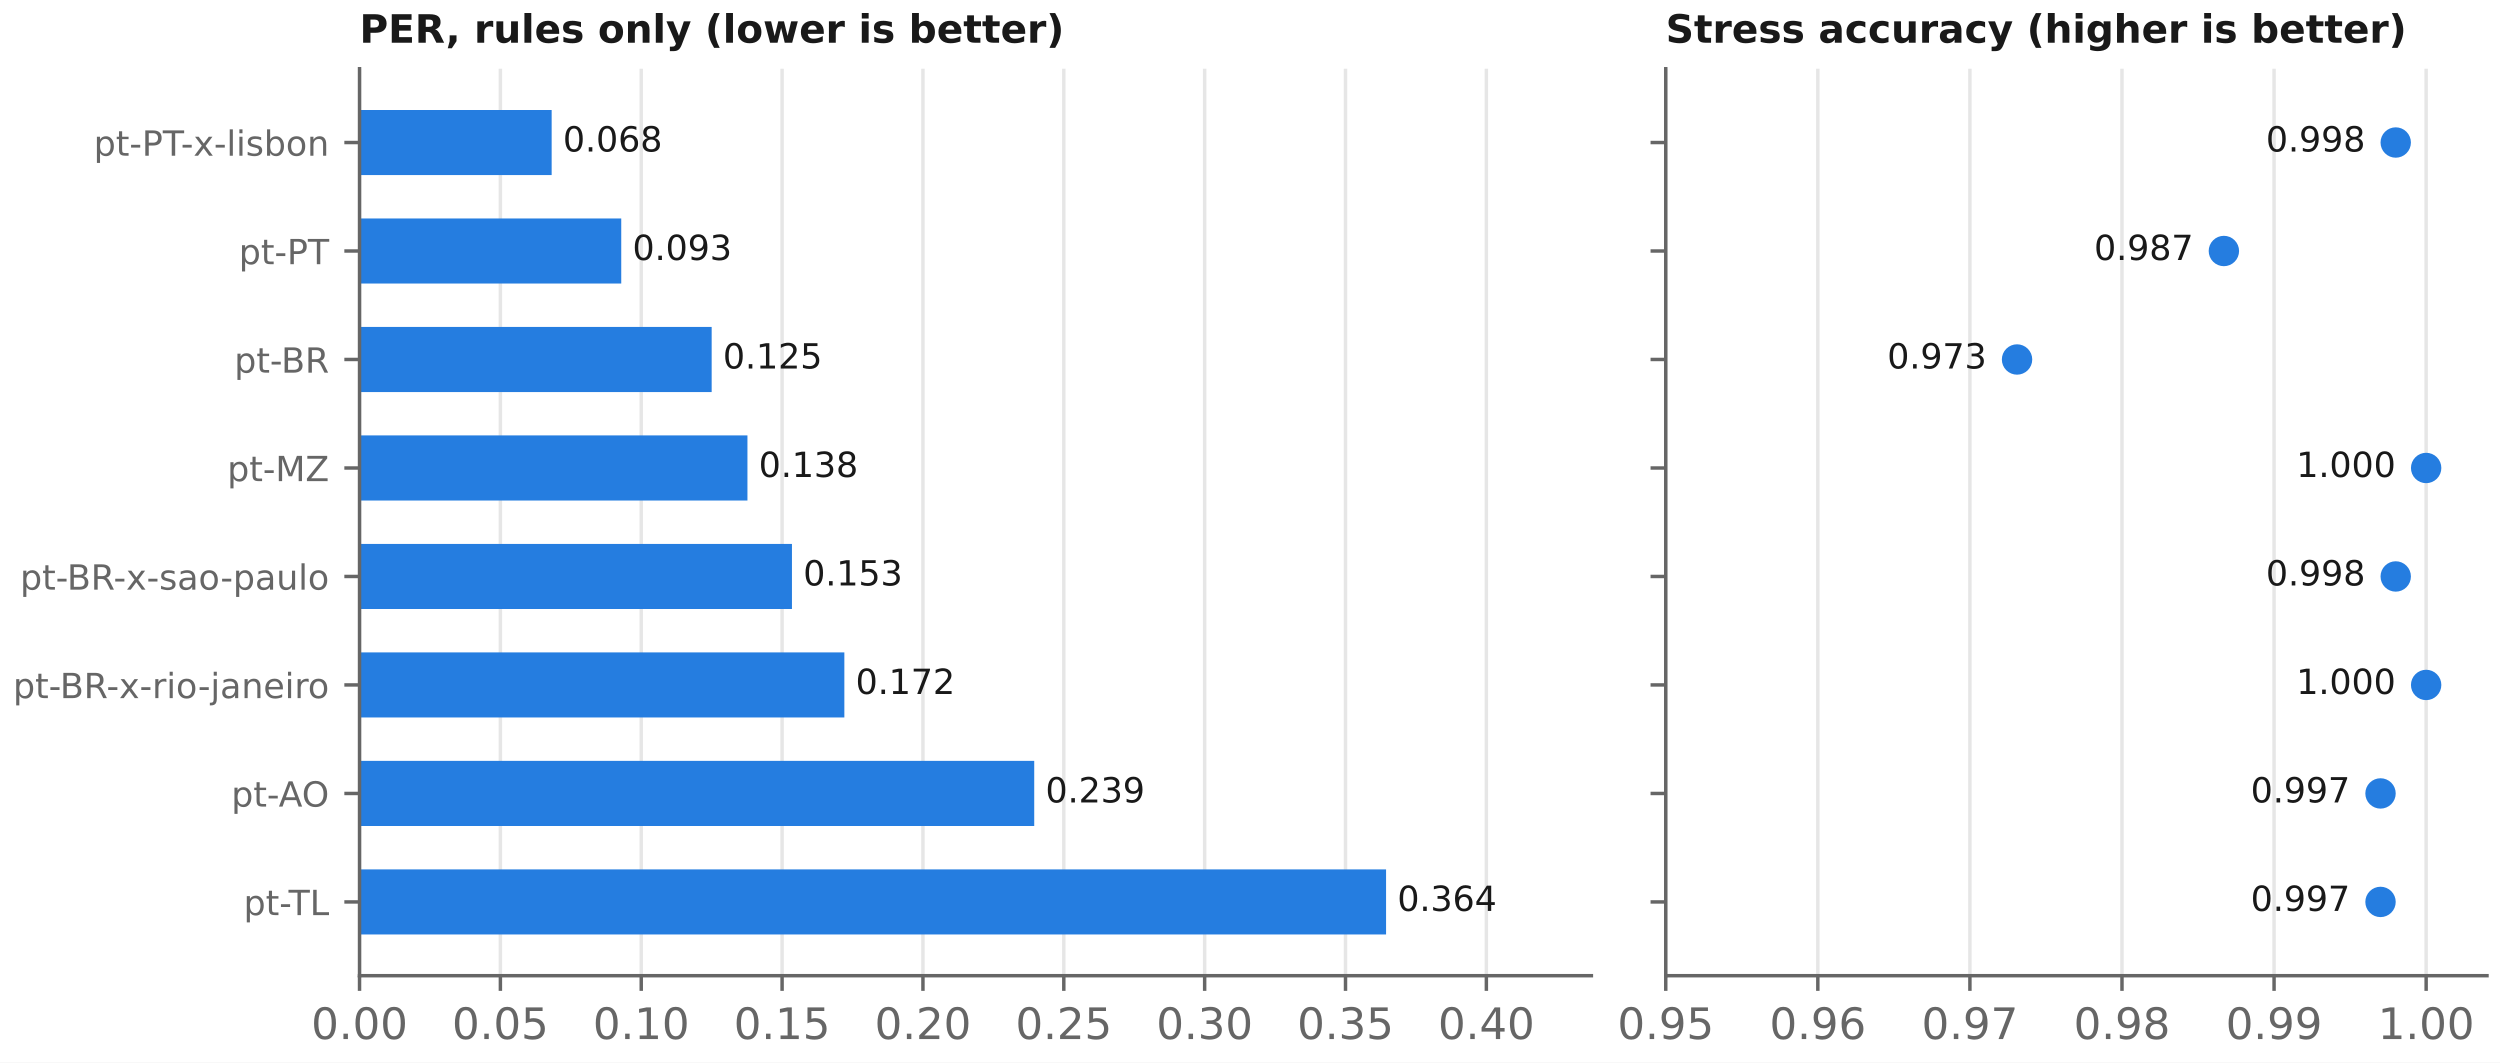
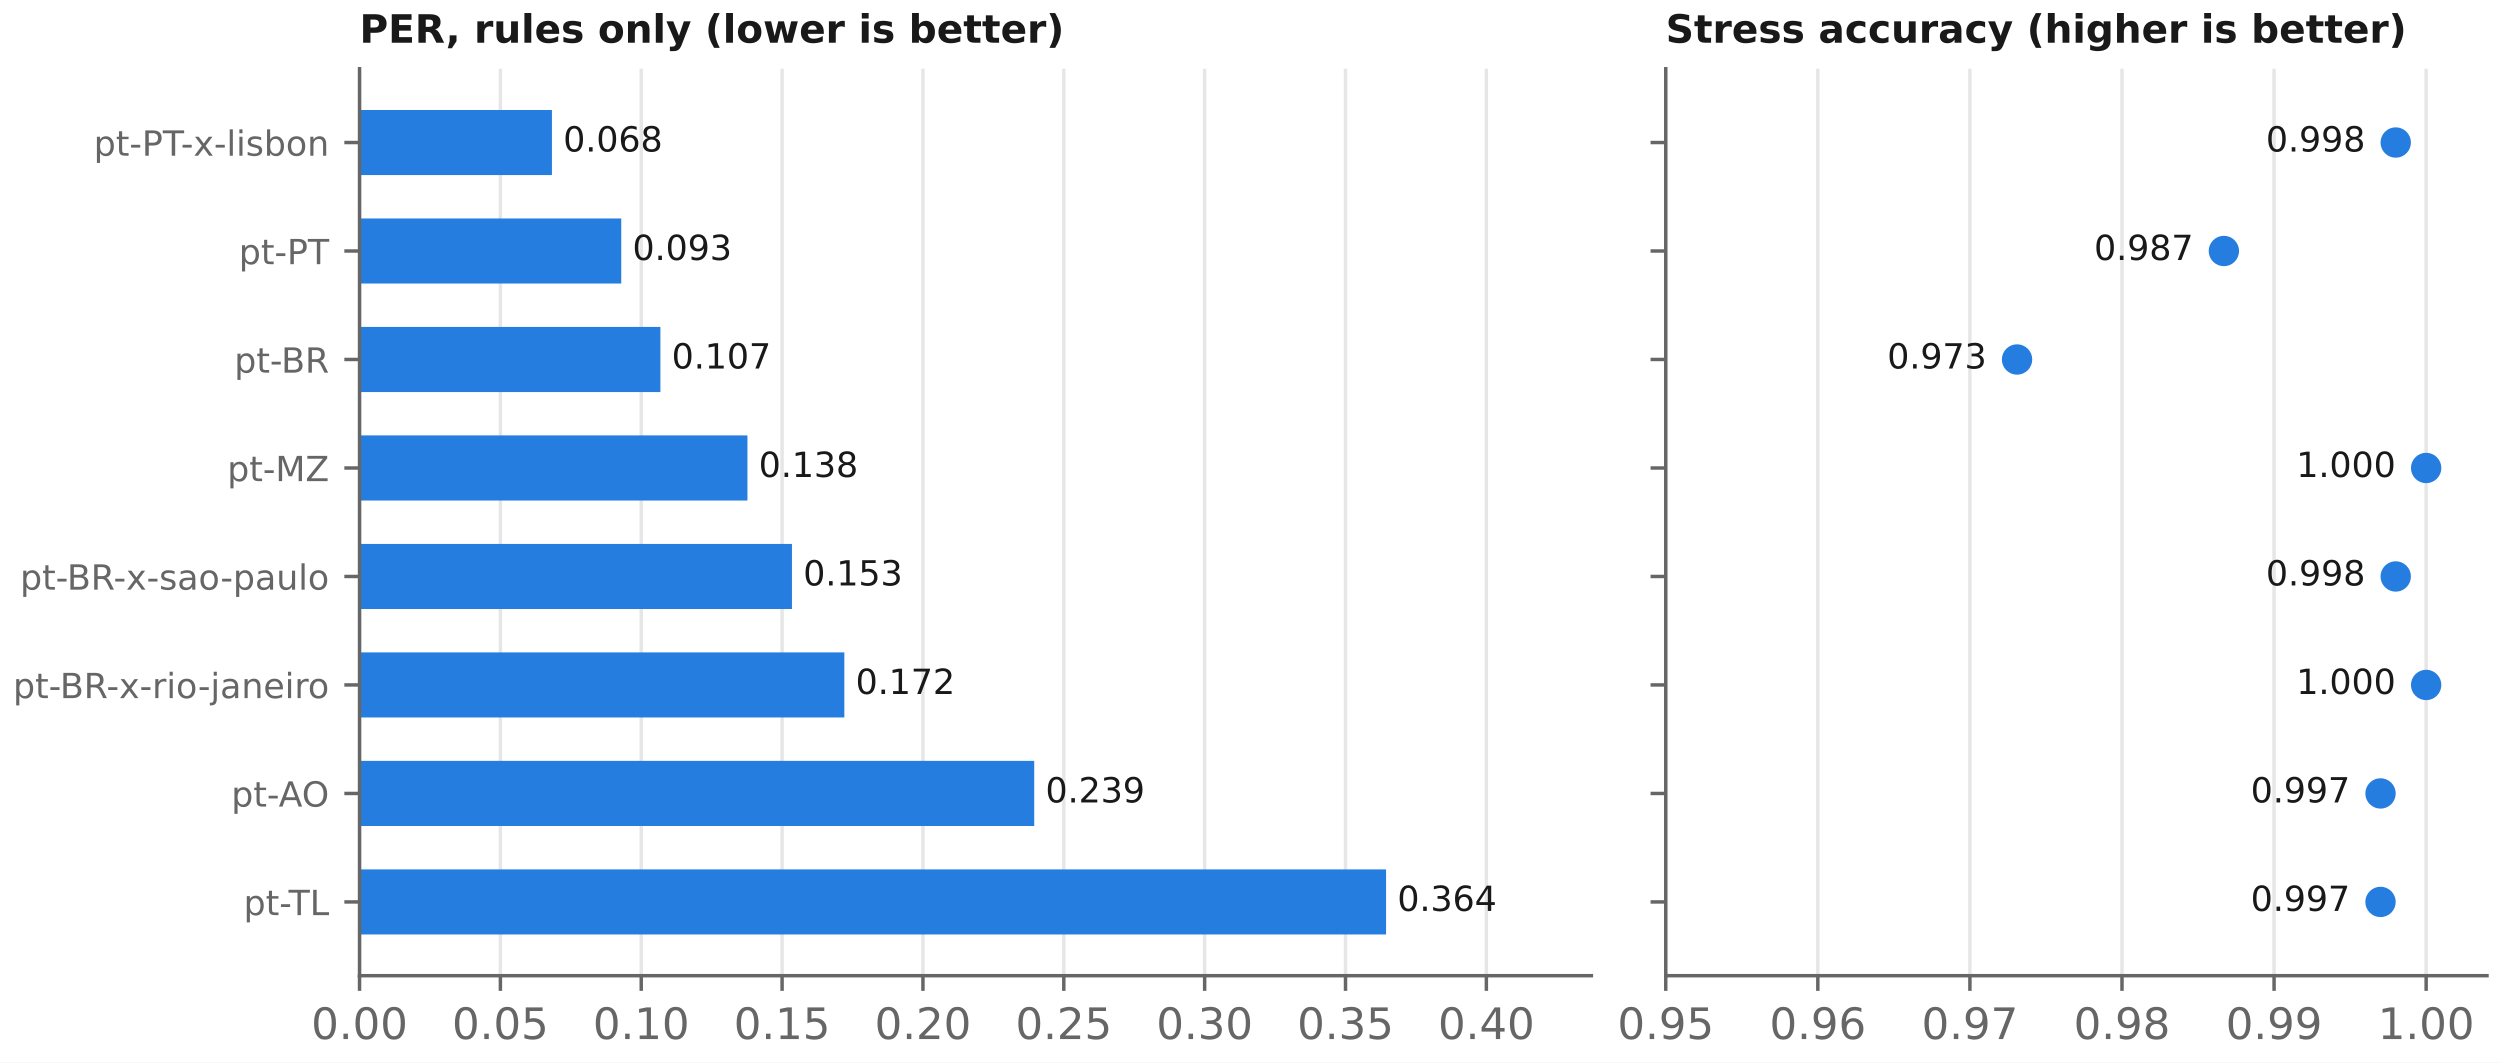
<svg xmlns="http://www.w3.org/2000/svg" xmlns:xlink="http://www.w3.org/1999/xlink" width="576pt" height="244.8pt" viewBox="0 0 576 244.8" version="1.1">
  <defs>
    <style type="text/css">*{stroke-linejoin: round; stroke-linecap: butt}</style>
  </defs>
  <g id="figure_1">
    <g id="patch_1">
      <path d="M 0 244.8  L 576 244.8  L 576 0  L 0 0  z " style="fill: #ffffff" />
    </g>
    <g id="axes_1">
      <g id="patch_2">
        <path d="M 82.836 224.8  L 366.654 224.8  L 366.654 15.839  L 82.836 15.839  z " style="fill: #ffffff" />
      </g>
      <g id="matplotlib.axis_1">
        <g id="xtick_1">
          <g id="line2d_1">
            <path d="M 82.836 224.8  L 82.836 15.839  " clip-path="url(#pa067309604)" style="fill: none; stroke: #e6e6e6; stroke-width: 0.8; stroke-linecap: square" />
          </g>
          <g id="line2d_2">
            <defs>
              <path id="m0db574f044" d="M 0 0  L 0 3.5  " style="stroke: #666666; stroke-width: 0.8" />
            </defs>
            <g>
              <use xlink:href="#m0db574f044" x="82.836" y="224.8" style="fill: #666666; stroke: #666666; stroke-width: 0.8" />
            </g>
          </g>
          <g id="text_1">
            <text style="font-size: 10px; font-family: 'DejaVu Sans', 'Bitstream Vera Sans', 'Computer Modern Sans Serif', 'Lucida Grande', 'Verdana', 'Geneva', 'Lucid', 'Arial', 'Helvetica', 'Avant Garde', sans-serif; text-anchor: middle; fill: #666666" x="82.836" y="239.397" transform="rotate(-0 82.83649 239.3974)">0.00</text>
          </g>
        </g>
        <g id="xtick_2">
          <g id="line2d_3">
            <path d="M 115.289 224.8  L 115.289 15.839  " clip-path="url(#pa067309604)" style="fill: none; stroke: #e6e6e6; stroke-width: 0.8; stroke-linecap: square" />
          </g>
          <g id="line2d_4">
            <g>
              <use xlink:href="#m0db574f044" x="115.289" y="224.8" style="fill: #666666; stroke: #666666; stroke-width: 0.8" />
            </g>
          </g>
          <g id="text_2">
            <text style="font-size: 10px; font-family: 'DejaVu Sans', 'Bitstream Vera Sans', 'Computer Modern Sans Serif', 'Lucida Grande', 'Verdana', 'Geneva', 'Lucid', 'Arial', 'Helvetica', 'Avant Garde', sans-serif; text-anchor: middle; fill: #666666" x="115.289" y="239.397" transform="rotate(-0 115.2892 239.3974)">0.05</text>
          </g>
        </g>
        <g id="xtick_3">
          <g id="line2d_5">
            <path d="M 147.742 224.8  L 147.742 15.839  " clip-path="url(#pa067309604)" style="fill: none; stroke: #e6e6e6; stroke-width: 0.8; stroke-linecap: square" />
          </g>
          <g id="line2d_6">
            <g>
              <use xlink:href="#m0db574f044" x="147.742" y="224.8" style="fill: #666666; stroke: #666666; stroke-width: 0.8" />
            </g>
          </g>
          <g id="text_3">
            <text style="font-size: 10px; font-family: 'DejaVu Sans', 'Bitstream Vera Sans', 'Computer Modern Sans Serif', 'Lucida Grande', 'Verdana', 'Geneva', 'Lucid', 'Arial', 'Helvetica', 'Avant Garde', sans-serif; text-anchor: middle; fill: #666666" x="147.742" y="239.397" transform="rotate(-0 147.7418 239.3974)">0.10</text>
          </g>
        </g>
        <g id="xtick_4">
          <g id="line2d_7">
            <path d="M 180.194 224.8  L 180.194 15.839  " clip-path="url(#pa067309604)" style="fill: none; stroke: #e6e6e6; stroke-width: 0.8; stroke-linecap: square" />
          </g>
          <g id="line2d_8">
            <g>
              <use xlink:href="#m0db574f044" x="180.194" y="224.8" style="fill: #666666; stroke: #666666; stroke-width: 0.8" />
            </g>
          </g>
          <g id="text_4">
            <text style="font-size: 10px; font-family: 'DejaVu Sans', 'Bitstream Vera Sans', 'Computer Modern Sans Serif', 'Lucida Grande', 'Verdana', 'Geneva', 'Lucid', 'Arial', 'Helvetica', 'Avant Garde', sans-serif; text-anchor: middle; fill: #666666" x="180.194" y="239.397" transform="rotate(-0 180.1945 239.3974)">0.15</text>
          </g>
        </g>
        <g id="xtick_5">
          <g id="line2d_9">
            <path d="M 212.647 224.8  L 212.647 15.839  " clip-path="url(#pa067309604)" style="fill: none; stroke: #e6e6e6; stroke-width: 0.8; stroke-linecap: square" />
          </g>
          <g id="line2d_10">
            <g>
              <use xlink:href="#m0db574f044" x="212.647" y="224.8" style="fill: #666666; stroke: #666666; stroke-width: 0.8" />
            </g>
          </g>
          <g id="text_5">
            <text style="font-size: 10px; font-family: 'DejaVu Sans', 'Bitstream Vera Sans', 'Computer Modern Sans Serif', 'Lucida Grande', 'Verdana', 'Geneva', 'Lucid', 'Arial', 'Helvetica', 'Avant Garde', sans-serif; text-anchor: middle; fill: #666666" x="212.647" y="239.397" transform="rotate(-0 212.6471 239.3974)">0.20</text>
          </g>
        </g>
        <g id="xtick_6">
          <g id="line2d_11">
            <path d="M 245.1 224.8  L 245.1 15.839  " clip-path="url(#pa067309604)" style="fill: none; stroke: #e6e6e6; stroke-width: 0.8; stroke-linecap: square" />
          </g>
          <g id="line2d_12">
            <g>
              <use xlink:href="#m0db574f044" x="245.1" y="224.8" style="fill: #666666; stroke: #666666; stroke-width: 0.8" />
            </g>
          </g>
          <g id="text_6">
            <text style="font-size: 10px; font-family: 'DejaVu Sans', 'Bitstream Vera Sans', 'Computer Modern Sans Serif', 'Lucida Grande', 'Verdana', 'Geneva', 'Lucid', 'Arial', 'Helvetica', 'Avant Garde', sans-serif; text-anchor: middle; fill: #666666" x="245.1" y="239.397" transform="rotate(-0 245.0998 239.3974)">0.25</text>
          </g>
        </g>
        <g id="xtick_7">
          <g id="line2d_13">
            <path d="M 277.552 224.8  L 277.552 15.839  " clip-path="url(#pa067309604)" style="fill: none; stroke: #e6e6e6; stroke-width: 0.8; stroke-linecap: square" />
          </g>
          <g id="line2d_14">
            <g>
              <use xlink:href="#m0db574f044" x="277.552" y="224.8" style="fill: #666666; stroke: #666666; stroke-width: 0.8" />
            </g>
          </g>
          <g id="text_7">
            <text style="font-size: 10px; font-family: 'DejaVu Sans', 'Bitstream Vera Sans', 'Computer Modern Sans Serif', 'Lucida Grande', 'Verdana', 'Geneva', 'Lucid', 'Arial', 'Helvetica', 'Avant Garde', sans-serif; text-anchor: middle; fill: #666666" x="277.552" y="239.397" transform="rotate(-0 277.5525 239.3974)">0.30</text>
          </g>
        </g>
        <g id="xtick_8">
          <g id="line2d_15">
            <path d="M 310.005 224.8  L 310.005 15.839  " clip-path="url(#pa067309604)" style="fill: none; stroke: #e6e6e6; stroke-width: 0.8; stroke-linecap: square" />
          </g>
          <g id="line2d_16">
            <g>
              <use xlink:href="#m0db574f044" x="310.005" y="224.8" style="fill: #666666; stroke: #666666; stroke-width: 0.8" />
            </g>
          </g>
          <g id="text_8">
            <text style="font-size: 10px; font-family: 'DejaVu Sans', 'Bitstream Vera Sans', 'Computer Modern Sans Serif', 'Lucida Grande', 'Verdana', 'Geneva', 'Lucid', 'Arial', 'Helvetica', 'Avant Garde', sans-serif; text-anchor: middle; fill: #666666" x="310.005" y="239.397" transform="rotate(-0 310.0051 239.3974)">0.35</text>
          </g>
        </g>
        <g id="xtick_9">
          <g id="line2d_17">
            <path d="M 342.458 224.8  L 342.458 15.839  " clip-path="url(#pa067309604)" style="fill: none; stroke: #e6e6e6; stroke-width: 0.8; stroke-linecap: square" />
          </g>
          <g id="line2d_18">
            <g>
              <use xlink:href="#m0db574f044" x="342.458" y="224.8" style="fill: #666666; stroke: #666666; stroke-width: 0.8" />
            </g>
          </g>
          <g id="text_9">
            <text style="font-size: 10px; font-family: 'DejaVu Sans', 'Bitstream Vera Sans', 'Computer Modern Sans Serif', 'Lucida Grande', 'Verdana', 'Geneva', 'Lucid', 'Arial', 'Helvetica', 'Avant Garde', sans-serif; text-anchor: middle; fill: #666666" x="342.458" y="239.397" transform="rotate(-0 342.4578 239.3974)">0.40</text>
          </g>
        </g>
      </g>
      <g id="matplotlib.axis_2">
        <g id="ytick_1">
          <g id="line2d_19">
            <defs>
              <path id="m9a97e96fcf" d="M 0 0  L -3.5 0  " style="stroke: #666666; stroke-width: 0.8" />
            </defs>
            <g>
              <use xlink:href="#m9a97e96fcf" x="82.836" y="32.836" style="fill: #666666; stroke: #666666; stroke-width: 0.8" />
            </g>
          </g>
          <g id="text_10">
            <text style="font-size: 8px; font-family: 'DejaVu Sans', 'Bitstream Vera Sans', 'Computer Modern Sans Serif', 'Lucida Grande', 'Verdana', 'Geneva', 'Lucid', 'Arial', 'Helvetica', 'Avant Garde', sans-serif; text-anchor: end; fill: #666666" x="75.836" y="35.875" transform="rotate(-0 75.83649 35.87503)">pt-PT-x-lisbon</text>
          </g>
        </g>
        <g id="ytick_2">
          <g id="line2d_20">
            <g>
              <use xlink:href="#m9a97e96fcf" x="82.836" y="57.831" style="fill: #666666; stroke: #666666; stroke-width: 0.8" />
            </g>
          </g>
          <g id="text_11">
            <text style="font-size: 8px; font-family: 'DejaVu Sans', 'Bitstream Vera Sans', 'Computer Modern Sans Serif', 'Lucida Grande', 'Verdana', 'Geneva', 'Lucid', 'Arial', 'Helvetica', 'Avant Garde', sans-serif; text-anchor: end; fill: #666666" x="75.836" y="60.87" transform="rotate(-0 75.83649 60.87004)">pt-PT</text>
          </g>
        </g>
        <g id="ytick_3">
          <g id="line2d_21">
            <g>
              <use xlink:href="#m9a97e96fcf" x="82.836" y="82.826" style="fill: #666666; stroke: #666666; stroke-width: 0.8" />
            </g>
          </g>
          <g id="text_12">
            <text style="font-size: 8px; font-family: 'DejaVu Sans', 'Bitstream Vera Sans', 'Computer Modern Sans Serif', 'Lucida Grande', 'Verdana', 'Geneva', 'Lucid', 'Arial', 'Helvetica', 'Avant Garde', sans-serif; text-anchor: end; fill: #666666" x="75.836" y="85.865" transform="rotate(-0 75.83649 85.86537)">pt-BR</text>
          </g>
        </g>
        <g id="ytick_4">
          <g id="line2d_22">
            <g>
              <use xlink:href="#m9a97e96fcf" x="82.836" y="107.822" style="fill: #666666; stroke: #666666; stroke-width: 0.8" />
            </g>
          </g>
          <g id="text_13">
            <text style="font-size: 8px; font-family: 'DejaVu Sans', 'Bitstream Vera Sans', 'Computer Modern Sans Serif', 'Lucida Grande', 'Verdana', 'Geneva', 'Lucid', 'Arial', 'Helvetica', 'Avant Garde', sans-serif; text-anchor: end; fill: #666666" x="75.836" y="110.861" transform="rotate(-0 75.83649 110.8607)">pt-MZ</text>
          </g>
        </g>
        <g id="ytick_5">
          <g id="line2d_23">
            <g>
              <use xlink:href="#m9a97e96fcf" x="82.836" y="132.817" style="fill: #666666; stroke: #666666; stroke-width: 0.8" />
            </g>
          </g>
          <g id="text_14">
            <text style="font-size: 8px; font-family: 'DejaVu Sans', 'Bitstream Vera Sans', 'Computer Modern Sans Serif', 'Lucida Grande', 'Verdana', 'Geneva', 'Lucid', 'Arial', 'Helvetica', 'Avant Garde', sans-serif; text-anchor: end; fill: #666666" x="75.836" y="135.856" transform="rotate(-0 75.83649 135.8563)">pt-BR-x-sao-paulo</text>
          </g>
        </g>
        <g id="ytick_6">
          <g id="line2d_24">
            <g>
              <use xlink:href="#m9a97e96fcf" x="82.836" y="157.812" style="fill: #666666; stroke: #666666; stroke-width: 0.8" />
            </g>
          </g>
          <g id="text_15">
            <text style="font-size: 8px; font-family: 'DejaVu Sans', 'Bitstream Vera Sans', 'Computer Modern Sans Serif', 'Lucida Grande', 'Verdana', 'Geneva', 'Lucid', 'Arial', 'Helvetica', 'Avant Garde', sans-serif; text-anchor: end; fill: #666666" x="75.836" y="160.852" transform="rotate(-0 75.83649 160.8517)">pt-BR-x-rio-janeiro</text>
          </g>
        </g>
        <g id="ytick_7">
          <g id="line2d_25">
            <g>
              <use xlink:href="#m9a97e96fcf" x="82.836" y="182.808" style="fill: #666666; stroke: #666666; stroke-width: 0.8" />
            </g>
          </g>
          <g id="text_16">
            <text style="font-size: 8px; font-family: 'DejaVu Sans', 'Bitstream Vera Sans', 'Computer Modern Sans Serif', 'Lucida Grande', 'Verdana', 'Geneva', 'Lucid', 'Arial', 'Helvetica', 'Avant Garde', sans-serif; text-anchor: end; fill: #666666" x="75.836" y="185.847" transform="rotate(-0 75.83649 185.8467)">pt-AO</text>
          </g>
        </g>
        <g id="ytick_8">
          <g id="line2d_26">
            <g>
              <use xlink:href="#m9a97e96fcf" x="82.836" y="207.803" style="fill: #666666; stroke: #666666; stroke-width: 0.8" />
            </g>
          </g>
          <g id="text_17">
            <text style="font-size: 8px; font-family: 'DejaVu Sans', 'Bitstream Vera Sans', 'Computer Modern Sans Serif', 'Lucida Grande', 'Verdana', 'Geneva', 'Lucid', 'Arial', 'Helvetica', 'Avant Garde', sans-serif; text-anchor: end; fill: #666666" x="75.836" y="210.842" transform="rotate(-0 75.83649 210.842)">pt-TL</text>
          </g>
        </g>
      </g>
      <g id="patch_3">
-         <path d="M 82.836 25.337  L 127.102 25.337  L 127.102 40.334  L 82.836 40.334  z " clip-path="url(#pa067309604)" style="fill: #257de0" />
+         <path d="M 82.836 25.337  L 127.167 25.337  L 127.167 40.334  L 82.836 40.334  z " clip-path="url(#pa067309604)" style="fill: #257de0" />
      </g>
      <g id="patch_4">
        <path d="M 82.836 50.332  L 143.134 50.332  L 143.134 65.33  L 82.836 65.33  z " clip-path="url(#pa067309604)" style="fill: #257de0" />
      </g>
      <g id="patch_5">
-         <path d="M 82.836 75.328  L 163.968 75.328  L 163.968 90.325  L 82.836 90.325  z " clip-path="url(#pa067309604)" style="fill: #257de0" />
+         <path d="M 82.836 75.328  L 152.155 75.328  L 152.155 90.325  L 82.836 90.325  z " clip-path="url(#pa067309604)" style="fill: #257de0" />
      </g>
      <g id="patch_6">
        <path d="M 82.836 100.323  L 172.211 100.323  L 172.211 115.32  L 82.836 115.32  z " clip-path="url(#pa067309604)" style="fill: #257de0" />
      </g>
      <g id="patch_7">
        <path d="M 82.836 125.318  L 182.466 125.318  L 182.466 140.316  L 82.836 140.316  z " clip-path="url(#pa067309604)" style="fill: #257de0" />
      </g>
      <g id="patch_8">
        <path d="M 82.836 150.314  L 194.539 150.314  L 194.539 165.311  L 82.836 165.311  z " clip-path="url(#pa067309604)" style="fill: #257de0" />
      </g>
      <g id="patch_9">
        <path d="M 82.836 175.309  L 238.285 175.309  L 238.285 190.306  L 82.836 190.306  z " clip-path="url(#pa067309604)" style="fill: #257de0" />
      </g>
      <g id="patch_10">
        <path d="M 82.836 200.304  L 319.351 200.304  L 319.351 215.302  L 82.836 215.302  z " clip-path="url(#pa067309604)" style="fill: #257de0" />
      </g>
      <g id="patch_11">
        <path d="M 82.836 224.8  L 82.836 15.839  " style="fill: none; stroke: #666666; stroke-width: 0.8; stroke-linejoin: miter; stroke-linecap: square" />
      </g>
      <g id="patch_12">
        <path d="M 82.836 224.8  L 366.654 224.8  " style="fill: none; stroke: #666666; stroke-width: 0.8; stroke-linejoin: miter; stroke-linecap: square" />
      </g>
      <g id="text_18">
-         <text style="font-size: 8px; font-family: 'DejaVu Sans', 'Bitstream Vera Sans', 'Computer Modern Sans Serif', 'Lucida Grande', 'Verdana', 'Geneva', 'Lucid', 'Arial', 'Helvetica', 'Avant Garde', sans-serif; text-anchor: start; fill: #191919" x="129.698" y="34.914" transform="rotate(-0 129.6981 34.91378)">0.068</text>
+         <text style="font-size: 8px; font-family: 'DejaVu Sans', 'Bitstream Vera Sans', 'Computer Modern Sans Serif', 'Lucida Grande', 'Verdana', 'Geneva', 'Lucid', 'Arial', 'Helvetica', 'Avant Garde', sans-serif; text-anchor: start; fill: #191919" x="129.763" y="34.914" transform="rotate(-0 129.763 34.91378)">0.068</text>
      </g>
      <g id="text_19">
        <text style="font-size: 8px; font-family: 'DejaVu Sans', 'Bitstream Vera Sans', 'Computer Modern Sans Serif', 'Lucida Grande', 'Verdana', 'Geneva', 'Lucid', 'Arial', 'Helvetica', 'Avant Garde', sans-serif; text-anchor: start; fill: #191919" x="145.73" y="59.909" transform="rotate(-0 145.7297 59.90911)">0.093</text>
      </g>
      <g id="text_20">
-         <text style="font-size: 8px; font-family: 'DejaVu Sans', 'Bitstream Vera Sans', 'Computer Modern Sans Serif', 'Lucida Grande', 'Verdana', 'Geneva', 'Lucid', 'Arial', 'Helvetica', 'Avant Garde', sans-serif; text-anchor: start; fill: #191919" x="166.564" y="84.904" transform="rotate(-0 166.5644 84.90443)">0.125</text>
+         <text style="font-size: 8px; font-family: 'DejaVu Sans', 'Bitstream Vera Sans', 'Computer Modern Sans Serif', 'Lucida Grande', 'Verdana', 'Geneva', 'Lucid', 'Arial', 'Helvetica', 'Avant Garde', sans-serif; text-anchor: start; fill: #191919" x="154.752" y="84.904" transform="rotate(-0 154.7516 84.90443)">0.107</text>
      </g>
      <g id="text_21">
        <text style="font-size: 8px; font-family: 'DejaVu Sans', 'Bitstream Vera Sans', 'Computer Modern Sans Serif', 'Lucida Grande', 'Verdana', 'Geneva', 'Lucid', 'Arial', 'Helvetica', 'Avant Garde', sans-serif; text-anchor: start; fill: #191919" x="174.807" y="109.9" transform="rotate(-0 174.8073 109.8998)">0.138</text>
      </g>
      <g id="text_22">
        <text style="font-size: 8px; font-family: 'DejaVu Sans', 'Bitstream Vera Sans', 'Computer Modern Sans Serif', 'Lucida Grande', 'Verdana', 'Geneva', 'Lucid', 'Arial', 'Helvetica', 'Avant Garde', sans-serif; text-anchor: start; fill: #191919" x="185.062" y="134.895" transform="rotate(-0 185.0624 134.8951)">0.153</text>
      </g>
      <g id="text_23">
        <text style="font-size: 8px; font-family: 'DejaVu Sans', 'Bitstream Vera Sans', 'Computer Modern Sans Serif', 'Lucida Grande', 'Verdana', 'Geneva', 'Lucid', 'Arial', 'Helvetica', 'Avant Garde', sans-serif; text-anchor: start; fill: #191919" x="197.135" y="159.89" transform="rotate(-0 197.1348 159.8904)">0.172</text>
      </g>
      <g id="text_24">
        <text style="font-size: 8px; font-family: 'DejaVu Sans', 'Bitstream Vera Sans', 'Computer Modern Sans Serif', 'Lucida Grande', 'Verdana', 'Geneva', 'Lucid', 'Arial', 'Helvetica', 'Avant Garde', sans-serif; text-anchor: start; fill: #191919" x="240.881" y="184.886" transform="rotate(-0 240.8809 184.8857)">0.239</text>
      </g>
      <g id="text_25">
        <text style="font-size: 8px; font-family: 'DejaVu Sans', 'Bitstream Vera Sans', 'Computer Modern Sans Serif', 'Lucida Grande', 'Verdana', 'Geneva', 'Lucid', 'Arial', 'Helvetica', 'Avant Garde', sans-serif; text-anchor: start; fill: #191919" x="321.948" y="209.881" transform="rotate(-0 321.9477 209.8811)">0.364</text>
      </g>
      <g id="text_26">
        <text style="font-weight: 700; font-size: 9px; font-family: 'DejaVu Sans', 'Bitstream Vera Sans', 'Computer Modern Sans Serif', 'Lucida Grande', 'Verdana', 'Geneva', 'Lucid', 'Arial', 'Helvetica', 'Avant Garde', sans-serif; text-anchor: start; fill: #191919" x="82.836" y="9.839" transform="rotate(-0 82.83649 9.838834)">PER, rules only (lower is better)</text>
      </g>
    </g>
    <g id="axes_2">
      <g id="patch_13">
        <path d="M 383.788 224.8  L 573 224.8  L 573 15.839  L 383.788 15.839  z " style="fill: #ffffff" />
      </g>
      <g id="matplotlib.axis_3">
        <g id="xtick_10">
          <g id="line2d_27">
            <path d="M 383.788 224.8  L 383.788 15.839  " clip-path="url(#paff09547ee)" style="fill: none; stroke: #e6e6e6; stroke-width: 0.8; stroke-linecap: square" />
          </g>
          <g id="line2d_28">
            <g>
              <use xlink:href="#m0db574f044" x="383.788" y="224.8" style="fill: #666666; stroke: #666666; stroke-width: 0.8" />
            </g>
          </g>
          <g id="text_27">
            <text style="font-size: 10px; font-family: 'DejaVu Sans', 'Bitstream Vera Sans', 'Computer Modern Sans Serif', 'Lucida Grande', 'Verdana', 'Geneva', 'Lucid', 'Arial', 'Helvetica', 'Avant Garde', sans-serif; text-anchor: middle; fill: #666666" x="383.788" y="239.397" transform="rotate(-0 383.7878 239.3974)">0.95</text>
          </g>
        </g>
        <g id="xtick_11">
          <g id="line2d_29">
            <path d="M 418.827 224.8  L 418.827 15.839  " clip-path="url(#paff09547ee)" style="fill: none; stroke: #e6e6e6; stroke-width: 0.8; stroke-linecap: square" />
          </g>
          <g id="line2d_30">
            <g>
              <use xlink:href="#m0db574f044" x="418.827" y="224.8" style="fill: #666666; stroke: #666666; stroke-width: 0.8" />
            </g>
          </g>
          <g id="text_28">
            <text style="font-size: 10px; font-family: 'DejaVu Sans', 'Bitstream Vera Sans', 'Computer Modern Sans Serif', 'Lucida Grande', 'Verdana', 'Geneva', 'Lucid', 'Arial', 'Helvetica', 'Avant Garde', sans-serif; text-anchor: middle; fill: #666666" x="418.827" y="239.397" transform="rotate(-0 418.827 239.3974)">0.96</text>
          </g>
        </g>
        <g id="xtick_12">
          <g id="line2d_31">
            <path d="M 453.866 224.8  L 453.866 15.839  " clip-path="url(#paff09547ee)" style="fill: none; stroke: #e6e6e6; stroke-width: 0.8; stroke-linecap: square" />
          </g>
          <g id="line2d_32">
            <g>
              <use xlink:href="#m0db574f044" x="453.866" y="224.8" style="fill: #666666; stroke: #666666; stroke-width: 0.8" />
            </g>
          </g>
          <g id="text_29">
            <text style="font-size: 10px; font-family: 'DejaVu Sans', 'Bitstream Vera Sans', 'Computer Modern Sans Serif', 'Lucida Grande', 'Verdana', 'Geneva', 'Lucid', 'Arial', 'Helvetica', 'Avant Garde', sans-serif; text-anchor: middle; fill: #666666" x="453.866" y="239.397" transform="rotate(-0 453.8663 239.3974)">0.97</text>
          </g>
        </g>
        <g id="xtick_13">
          <g id="line2d_33">
            <path d="M 488.906 224.8  L 488.906 15.839  " clip-path="url(#paff09547ee)" style="fill: none; stroke: #e6e6e6; stroke-width: 0.8; stroke-linecap: square" />
          </g>
          <g id="line2d_34">
            <g>
              <use xlink:href="#m0db574f044" x="488.906" y="224.8" style="fill: #666666; stroke: #666666; stroke-width: 0.8" />
            </g>
          </g>
          <g id="text_30">
            <text style="font-size: 10px; font-family: 'DejaVu Sans', 'Bitstream Vera Sans', 'Computer Modern Sans Serif', 'Lucida Grande', 'Verdana', 'Geneva', 'Lucid', 'Arial', 'Helvetica', 'Avant Garde', sans-serif; text-anchor: middle; fill: #666666" x="488.906" y="239.397" transform="rotate(-0 488.9055 239.3974)">0.98</text>
          </g>
        </g>
        <g id="xtick_14">
          <g id="line2d_35">
            <path d="M 523.945 224.8  L 523.945 15.839  " clip-path="url(#paff09547ee)" style="fill: none; stroke: #e6e6e6; stroke-width: 0.8; stroke-linecap: square" />
          </g>
          <g id="line2d_36">
            <g>
              <use xlink:href="#m0db574f044" x="523.945" y="224.8" style="fill: #666666; stroke: #666666; stroke-width: 0.8" />
            </g>
          </g>
          <g id="text_31">
            <text style="font-size: 10px; font-family: 'DejaVu Sans', 'Bitstream Vera Sans', 'Computer Modern Sans Serif', 'Lucida Grande', 'Verdana', 'Geneva', 'Lucid', 'Arial', 'Helvetica', 'Avant Garde', sans-serif; text-anchor: middle; fill: #666666" x="523.945" y="239.397" transform="rotate(-0 523.9448 239.3974)">0.99</text>
          </g>
        </g>
        <g id="xtick_15">
          <g id="line2d_37">
            <path d="M 558.984 224.8  L 558.984 15.839  " clip-path="url(#paff09547ee)" style="fill: none; stroke: #e6e6e6; stroke-width: 0.8; stroke-linecap: square" />
          </g>
          <g id="line2d_38">
            <g>
              <use xlink:href="#m0db574f044" x="558.984" y="224.8" style="fill: #666666; stroke: #666666; stroke-width: 0.8" />
            </g>
          </g>
          <g id="text_32">
            <text style="font-size: 10px; font-family: 'DejaVu Sans', 'Bitstream Vera Sans', 'Computer Modern Sans Serif', 'Lucida Grande', 'Verdana', 'Geneva', 'Lucid', 'Arial', 'Helvetica', 'Avant Garde', sans-serif; text-anchor: middle; fill: #666666" x="558.984" y="239.397" transform="rotate(-0 558.9841 239.3974)">1.00</text>
          </g>
        </g>
      </g>
      <g id="matplotlib.axis_4">
        <g id="ytick_9">
          <g id="line2d_39">
            <g>
              <use xlink:href="#m9a97e96fcf" x="383.788" y="32.836" style="fill: #666666; stroke: #666666; stroke-width: 0.8" />
            </g>
          </g>
        </g>
        <g id="ytick_10">
          <g id="line2d_40">
            <g>
              <use xlink:href="#m9a97e96fcf" x="383.788" y="57.831" style="fill: #666666; stroke: #666666; stroke-width: 0.8" />
            </g>
          </g>
        </g>
        <g id="ytick_11">
          <g id="line2d_41">
            <g>
              <use xlink:href="#m9a97e96fcf" x="383.788" y="82.826" style="fill: #666666; stroke: #666666; stroke-width: 0.8" />
            </g>
          </g>
        </g>
        <g id="ytick_12">
          <g id="line2d_42">
            <g>
              <use xlink:href="#m9a97e96fcf" x="383.788" y="107.822" style="fill: #666666; stroke: #666666; stroke-width: 0.8" />
            </g>
          </g>
        </g>
        <g id="ytick_13">
          <g id="line2d_43">
            <g>
              <use xlink:href="#m9a97e96fcf" x="383.788" y="132.817" style="fill: #666666; stroke: #666666; stroke-width: 0.8" />
            </g>
          </g>
        </g>
        <g id="ytick_14">
          <g id="line2d_44">
            <g>
              <use xlink:href="#m9a97e96fcf" x="383.788" y="157.812" style="fill: #666666; stroke: #666666; stroke-width: 0.8" />
            </g>
          </g>
        </g>
        <g id="ytick_15">
          <g id="line2d_45">
            <g>
              <use xlink:href="#m9a97e96fcf" x="383.788" y="182.808" style="fill: #666666; stroke: #666666; stroke-width: 0.8" />
            </g>
          </g>
        </g>
        <g id="ytick_16">
          <g id="line2d_46">
            <g>
              <use xlink:href="#m9a97e96fcf" x="383.788" y="207.803" style="fill: #666666; stroke: #666666; stroke-width: 0.8" />
            </g>
          </g>
        </g>
      </g>
      <g id="patch_14">
        <path d="M 383.788 224.8  L 383.788 15.839  " style="fill: none; stroke: #666666; stroke-width: 0.8; stroke-linejoin: miter; stroke-linecap: square" />
      </g>
      <g id="patch_15">
        <path d="M 383.788 224.8  L 573 224.8  " style="fill: none; stroke: #666666; stroke-width: 0.8; stroke-linejoin: miter; stroke-linecap: square" />
      </g>
      <g id="PathCollection_1">
        <defs>
          <path id="mc776bb2d2c" d="M 0 3  C 0.796 3 1.559 2.684 2.121 2.121  C 2.684 1.559 3 0.796 3 0  C 3 -0.796 2.684 -1.559 2.121 -2.121  C 1.559 -2.684 0.796 -3 0 -3  C -0.796 -3 -1.559 -2.684 -2.121 -2.121  C -2.684 -1.559 -3 -0.796 -3 0  C -3 0.796 -2.684 1.559 -2.121 2.121  C -1.559 2.684 -0.796 3 0 3  z " style="stroke: #257de0" />
        </defs>
        <g clip-path="url(#paff09547ee)">
          <use xlink:href="#mc776bb2d2c" x="551.976" y="32.836" style="fill: #257de0; stroke: #257de0" />
          <use xlink:href="#mc776bb2d2c" x="512.382" y="57.831" style="fill: #257de0; stroke: #257de0" />
          <use xlink:href="#mc776bb2d2c" x="464.728" y="82.826" style="fill: #257de0; stroke: #257de0" />
          <use xlink:href="#mc776bb2d2c" x="558.984" y="107.822" style="fill: #257de0; stroke: #257de0" />
          <use xlink:href="#mc776bb2d2c" x="551.976" y="132.817" style="fill: #257de0; stroke: #257de0" />
          <use xlink:href="#mc776bb2d2c" x="558.984" y="157.812" style="fill: #257de0; stroke: #257de0" />
          <use xlink:href="#mc776bb2d2c" x="548.472" y="182.808" style="fill: #257de0; stroke: #257de0" />
          <use xlink:href="#mc776bb2d2c" x="548.472" y="207.803" style="fill: #257de0; stroke: #257de0" />
        </g>
      </g>
      <g id="text_33">
        <text style="font-size: 8px; font-family: 'DejaVu Sans', 'Bitstream Vera Sans', 'Computer Modern Sans Serif', 'Lucida Grande', 'Verdana', 'Geneva', 'Lucid', 'Arial', 'Helvetica', 'Avant Garde', sans-serif; text-anchor: end; fill: #191919" x="544.968" y="34.914" transform="rotate(-0 544.9684 34.91378)">0.998</text>
      </g>
      <g id="text_34">
        <text style="font-size: 8px; font-family: 'DejaVu Sans', 'Bitstream Vera Sans', 'Computer Modern Sans Serif', 'Lucida Grande', 'Verdana', 'Geneva', 'Lucid', 'Arial', 'Helvetica', 'Avant Garde', sans-serif; text-anchor: end; fill: #191919" x="505.374" y="59.909" transform="rotate(-0 505.374 59.90911)">0.987</text>
      </g>
      <g id="text_35">
        <text style="font-size: 8px; font-family: 'DejaVu Sans', 'Bitstream Vera Sans', 'Computer Modern Sans Serif', 'Lucida Grande', 'Verdana', 'Geneva', 'Lucid', 'Arial', 'Helvetica', 'Avant Garde', sans-serif; text-anchor: end; fill: #191919" x="457.721" y="84.904" transform="rotate(-0 457.7206 84.90443)">0.973</text>
      </g>
      <g id="text_36">
        <text style="font-size: 8px; font-family: 'DejaVu Sans', 'Bitstream Vera Sans', 'Computer Modern Sans Serif', 'Lucida Grande', 'Verdana', 'Geneva', 'Lucid', 'Arial', 'Helvetica', 'Avant Garde', sans-serif; text-anchor: end; fill: #191919" x="551.976" y="109.9" transform="rotate(-0 551.9762 109.8998)">1.000</text>
      </g>
      <g id="text_37">
        <text style="font-size: 8px; font-family: 'DejaVu Sans', 'Bitstream Vera Sans', 'Computer Modern Sans Serif', 'Lucida Grande', 'Verdana', 'Geneva', 'Lucid', 'Arial', 'Helvetica', 'Avant Garde', sans-serif; text-anchor: end; fill: #191919" x="544.968" y="134.895" transform="rotate(-0 544.9684 134.8951)">0.998</text>
      </g>
      <g id="text_38">
        <text style="font-size: 8px; font-family: 'DejaVu Sans', 'Bitstream Vera Sans', 'Computer Modern Sans Serif', 'Lucida Grande', 'Verdana', 'Geneva', 'Lucid', 'Arial', 'Helvetica', 'Avant Garde', sans-serif; text-anchor: end; fill: #191919" x="551.976" y="159.89" transform="rotate(-0 551.9762 159.8904)">1.000</text>
      </g>
      <g id="text_39">
        <text style="font-size: 8px; font-family: 'DejaVu Sans', 'Bitstream Vera Sans', 'Computer Modern Sans Serif', 'Lucida Grande', 'Verdana', 'Geneva', 'Lucid', 'Arial', 'Helvetica', 'Avant Garde', sans-serif; text-anchor: end; fill: #191919" x="541.464" y="184.886" transform="rotate(-0 541.4644 184.8857)">0.997</text>
      </g>
      <g id="text_40">
        <text style="font-size: 8px; font-family: 'DejaVu Sans', 'Bitstream Vera Sans', 'Computer Modern Sans Serif', 'Lucida Grande', 'Verdana', 'Geneva', 'Lucid', 'Arial', 'Helvetica', 'Avant Garde', sans-serif; text-anchor: end; fill: #191919" x="541.464" y="209.881" transform="rotate(-0 541.4644 209.8811)">0.997</text>
      </g>
      <g id="text_41">
        <text style="font-weight: 700; font-size: 9px; font-family: 'DejaVu Sans', 'Bitstream Vera Sans', 'Computer Modern Sans Serif', 'Lucida Grande', 'Verdana', 'Geneva', 'Lucid', 'Arial', 'Helvetica', 'Avant Garde', sans-serif; text-anchor: start; fill: #191919" x="383.788" y="9.839" transform="rotate(-0 383.7878 9.838834)">Stress accuracy (higher is better)</text>
      </g>
    </g>
  </g>
  <defs>
    <clipPath id="pa067309604">
      <rect x="82.836" y="15.839" width="283.818" height="208.961" />
    </clipPath>
    <clipPath id="paff09547ee">
      <rect x="383.788" y="15.839" width="189.212" height="208.961" />
    </clipPath>
  </defs>
</svg>
